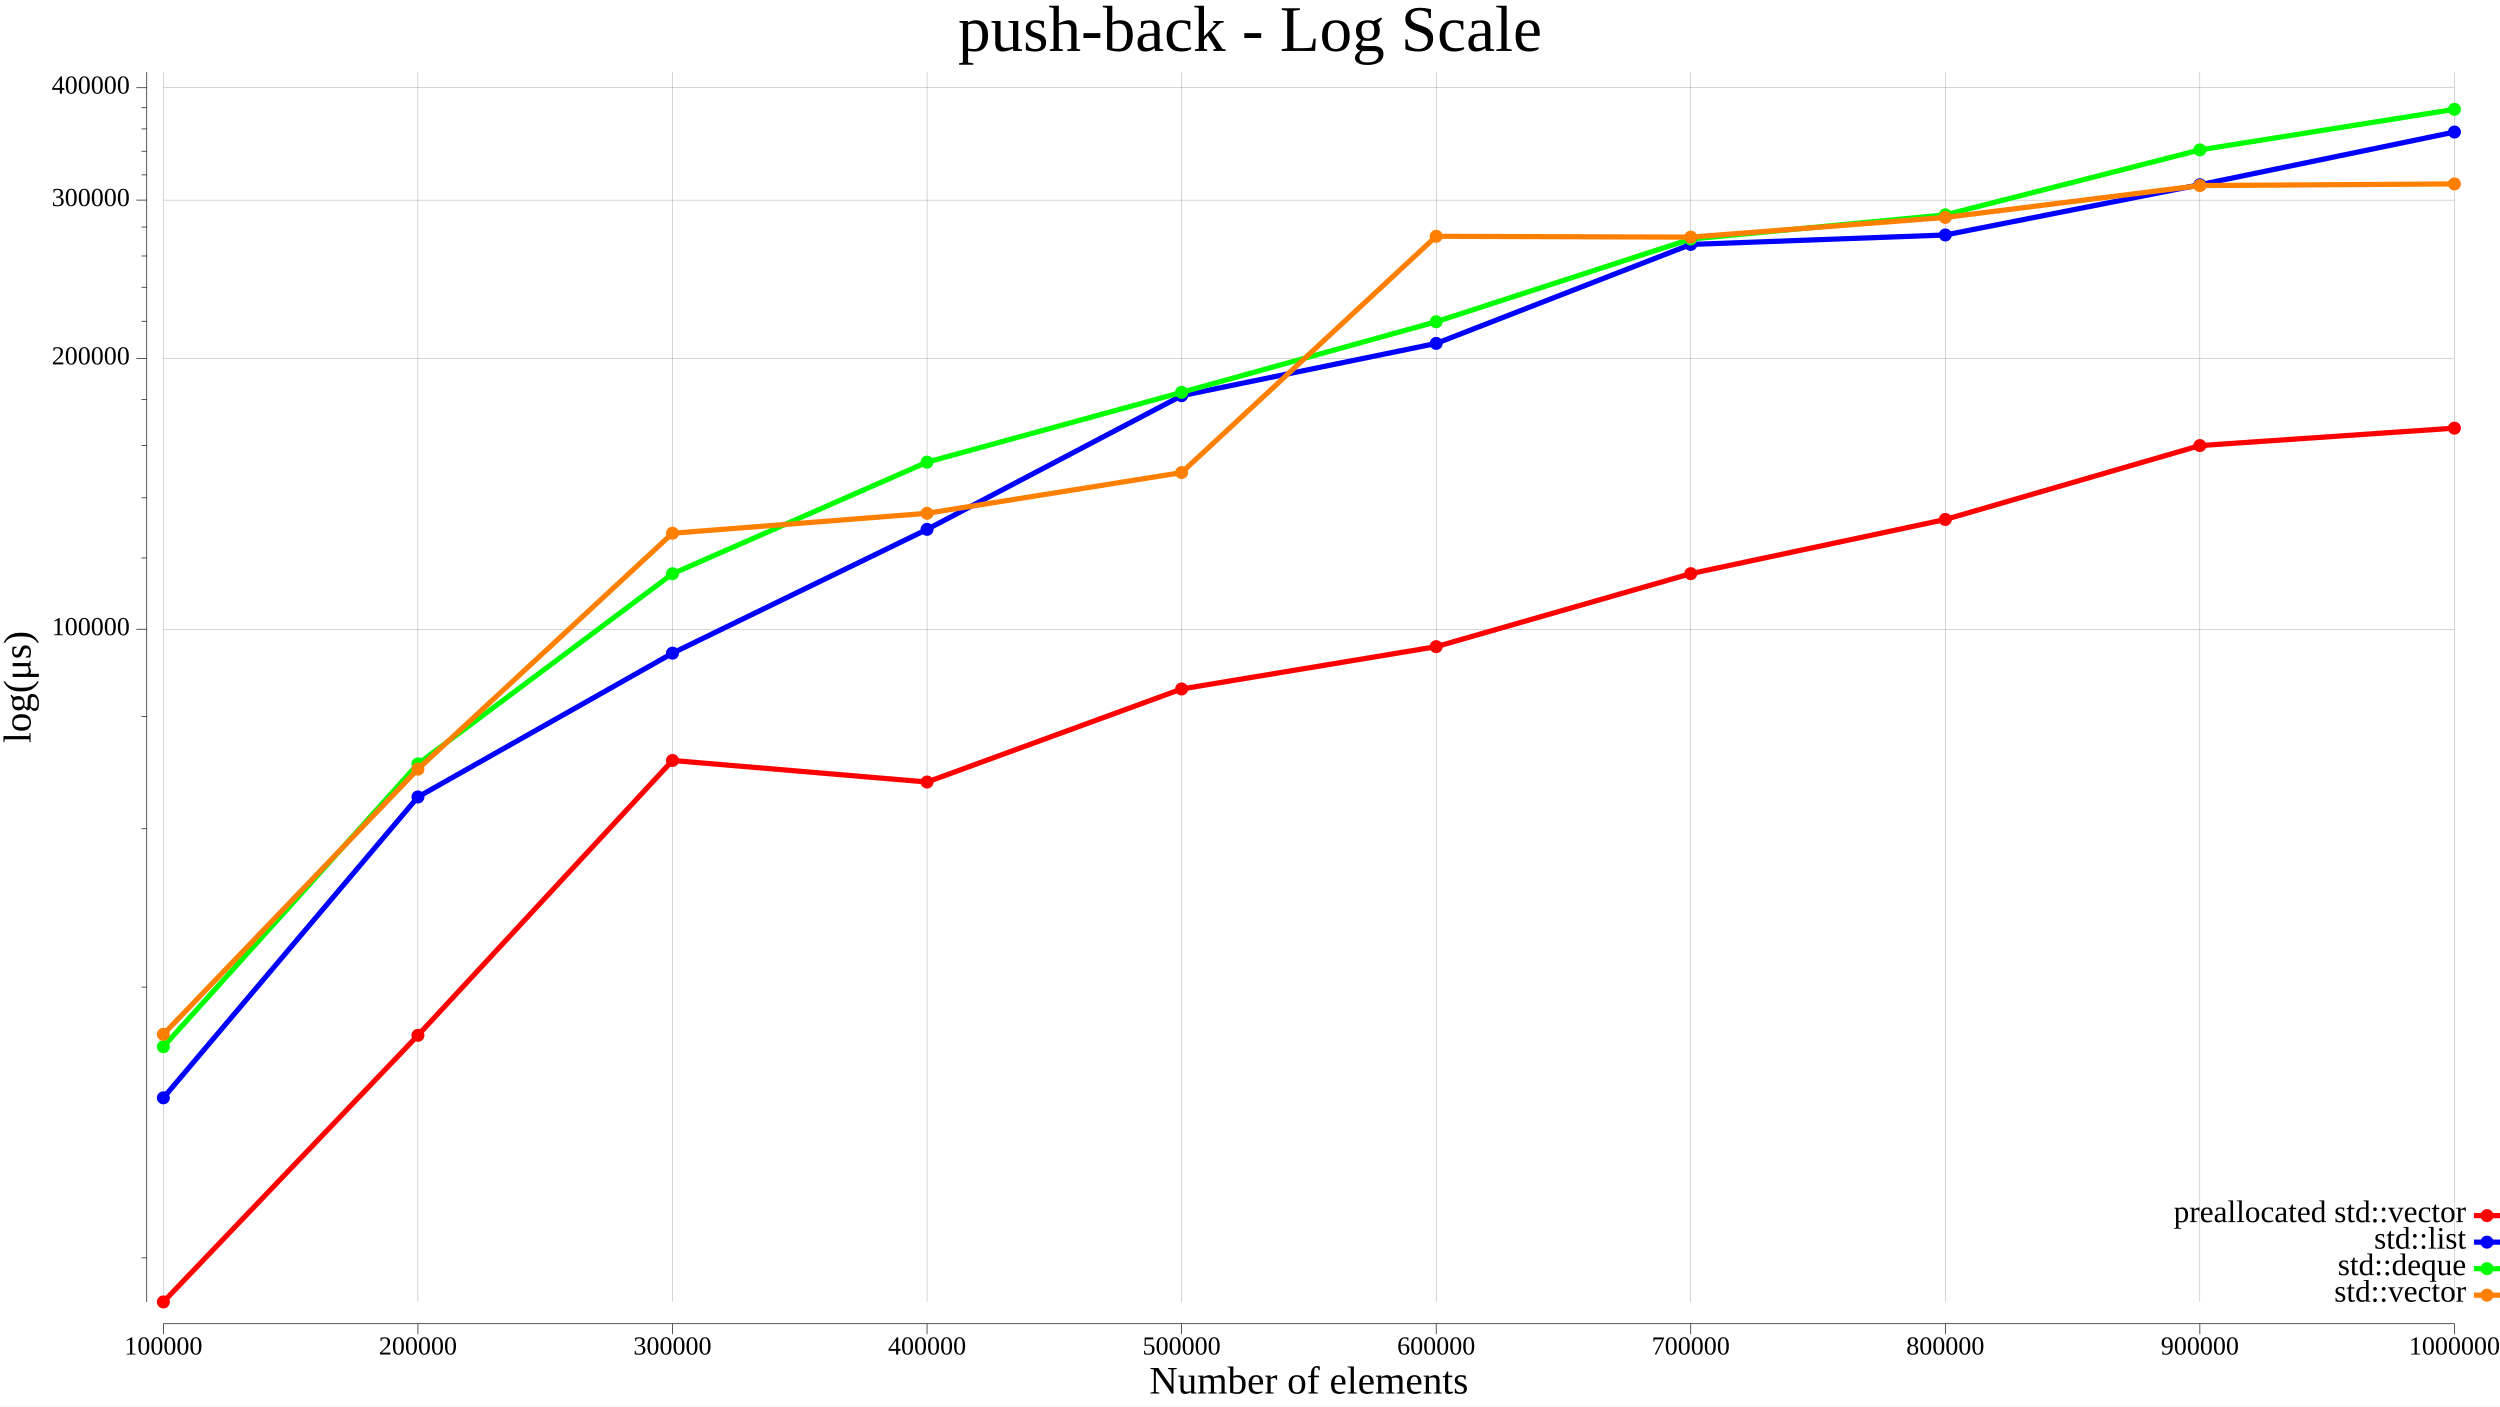
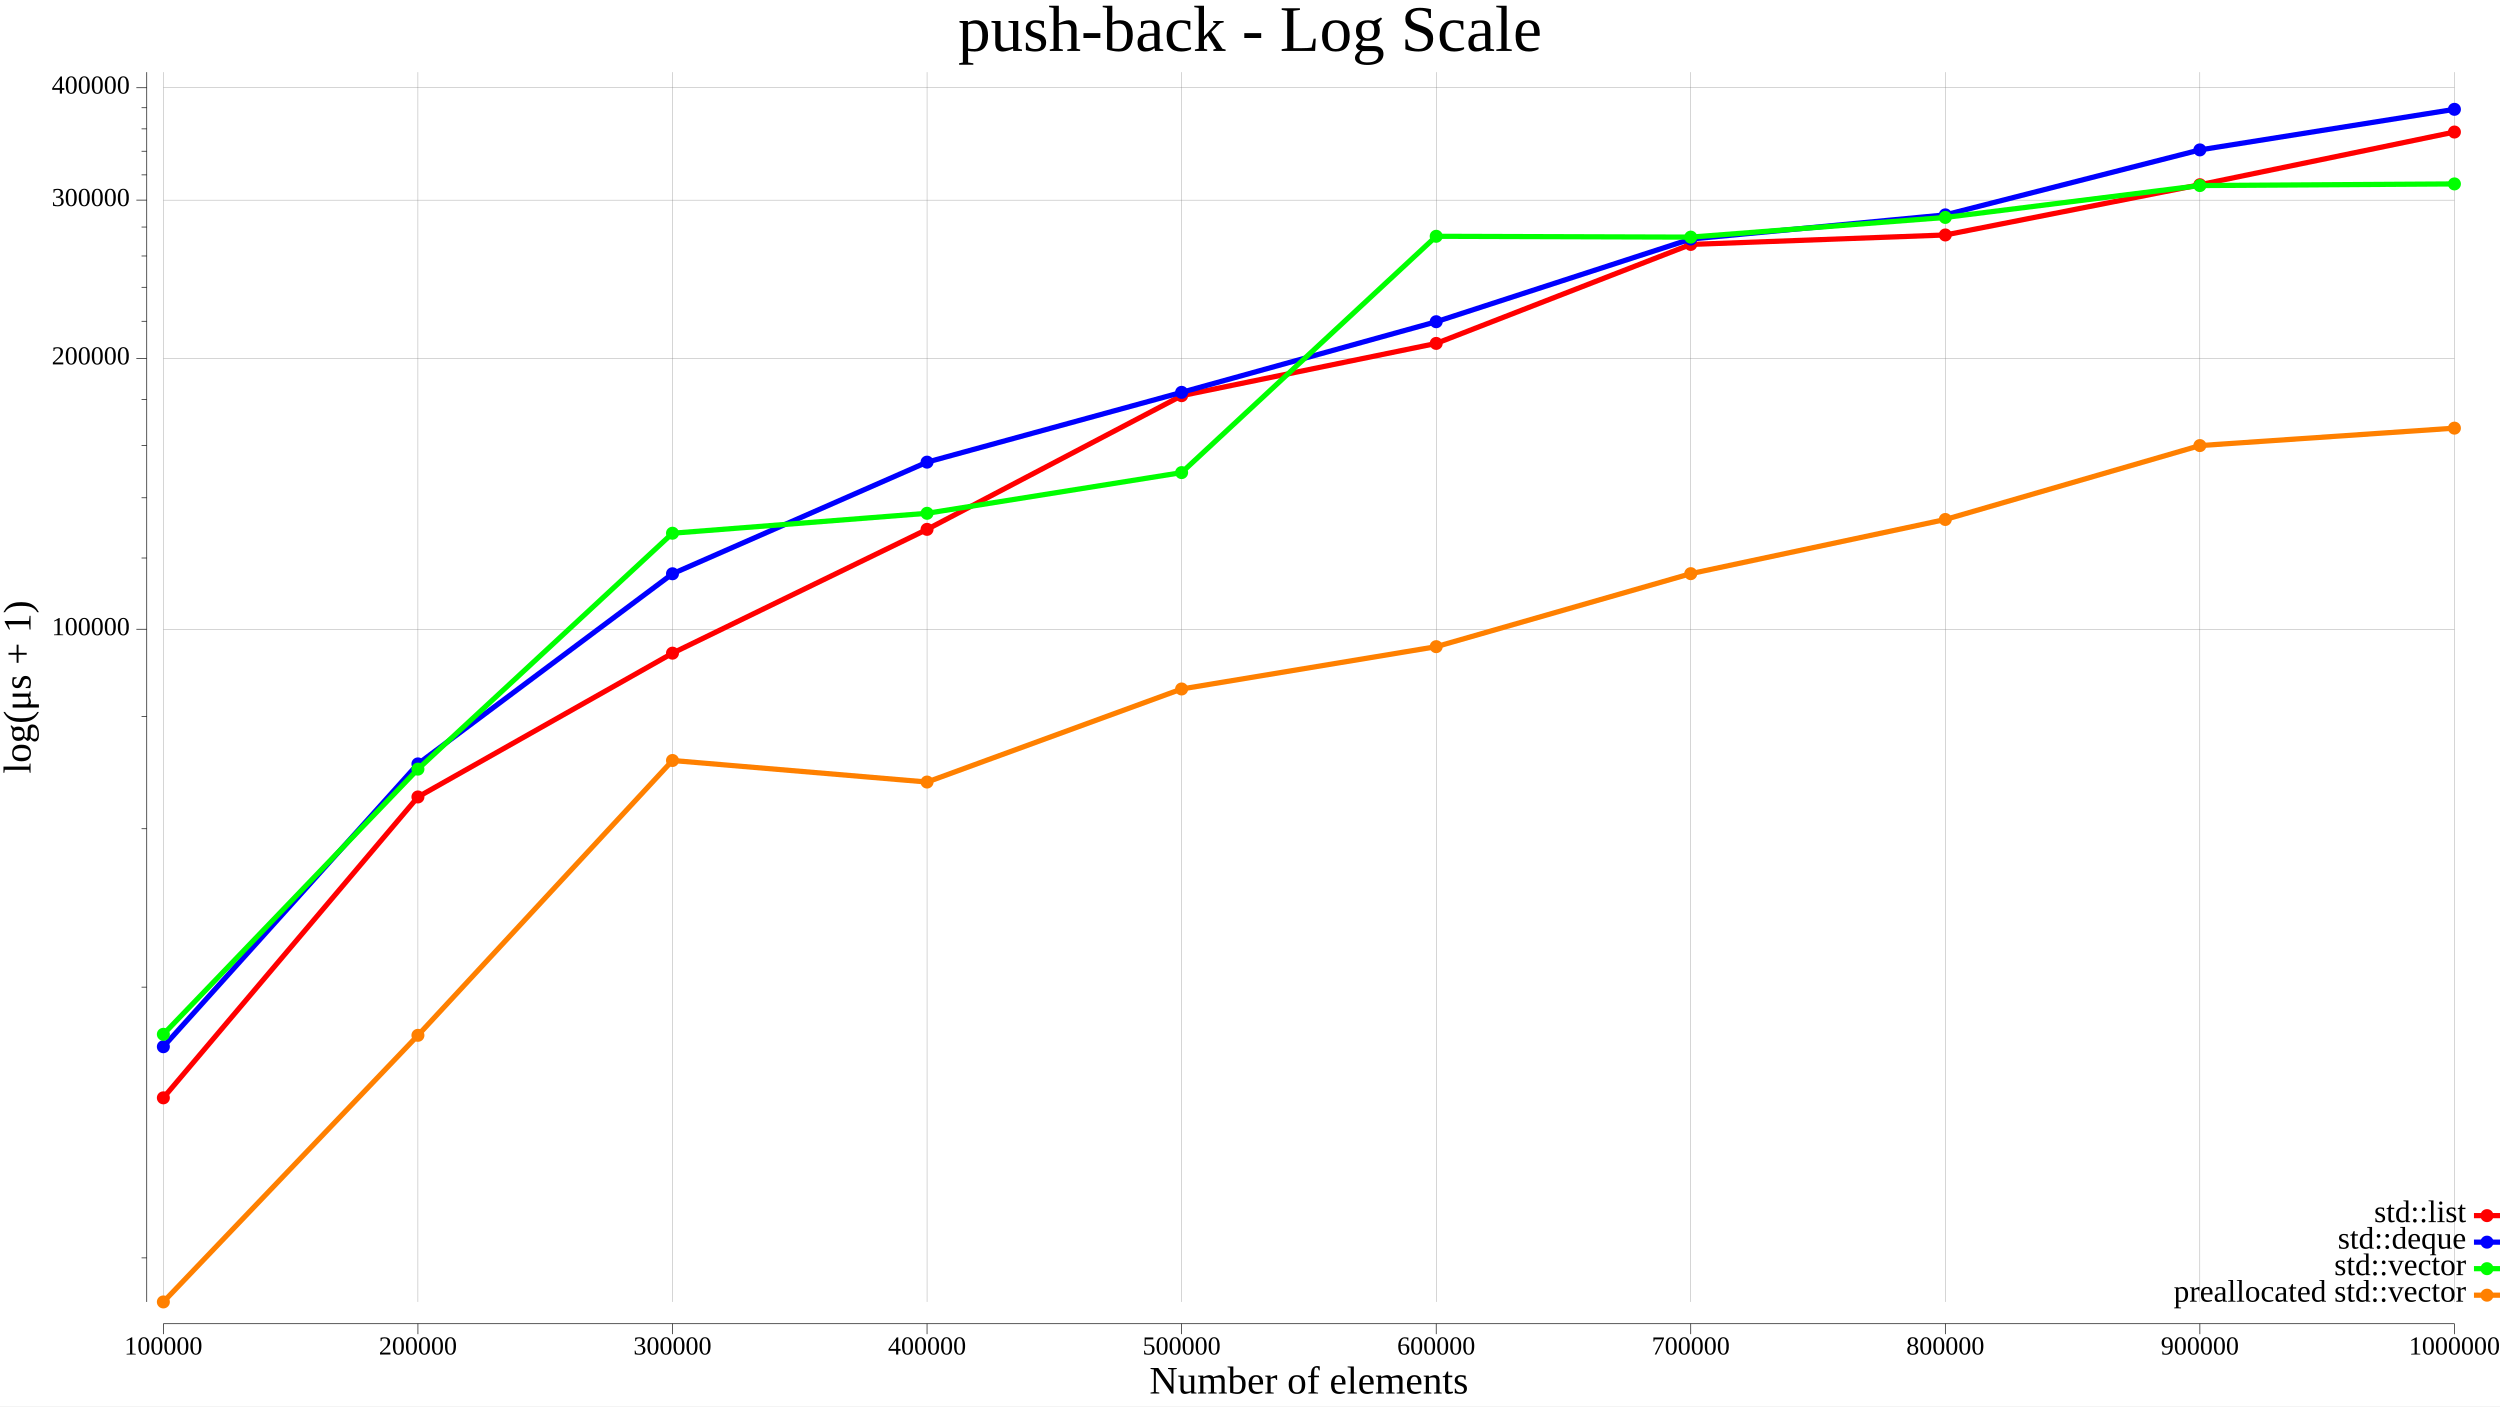
<svg xmlns="http://www.w3.org/2000/svg" width="1920pt" height="1080pt" viewBox="0 0 1920 1080">
  <g transform="scale(1, -1) translate(0, -1080)">
    <path d="M0,0L1920,0L1920,1080L0,1080Z" style="fill:#FFFFFF" />
    <text x="735.77" y="-1040.9" transform="scale(1, -1)" style="font-family:Liberation Serif;font-variant:normal;font-weight:normal;font-style:normal;font-size:50px">push-back - Log Scale</text>
    <text x="882.77" y="-9.756" transform="scale(1, -1)" style="font-family:Liberation Serif;font-variant:normal;font-weight:normal;font-style:normal;font-size:30px">Number of elements</text>
    <text x="95.462" y="-39.727" transform="scale(1, -1)" style="font-family:Liberation Serif;font-variant:normal;font-weight:normal;font-style:normal;font-size:20px">100000</text>
    <text x="290.97" y="-39.727" transform="scale(1, -1)" style="font-family:Liberation Serif;font-variant:normal;font-weight:normal;font-style:normal;font-size:20px">200000</text>
    <text x="486.47" y="-39.727" transform="scale(1, -1)" style="font-family:Liberation Serif;font-variant:normal;font-weight:normal;font-style:normal;font-size:20px">300000</text>
    <text x="681.97" y="-39.727" transform="scale(1, -1)" style="font-family:Liberation Serif;font-variant:normal;font-weight:normal;font-style:normal;font-size:20px">400000</text>
    <text x="877.48" y="-39.727" transform="scale(1, -1)" style="font-family:Liberation Serif;font-variant:normal;font-weight:normal;font-style:normal;font-size:20px">500000</text>
    <text x="1073" y="-39.727" transform="scale(1, -1)" style="font-family:Liberation Serif;font-variant:normal;font-weight:normal;font-style:normal;font-size:20px">600000</text>
    <text x="1268.5" y="-39.727" transform="scale(1, -1)" style="font-family:Liberation Serif;font-variant:normal;font-weight:normal;font-style:normal;font-size:20px">700000</text>
    <text x="1464" y="-39.727" transform="scale(1, -1)" style="font-family:Liberation Serif;font-variant:normal;font-weight:normal;font-style:normal;font-size:20px">800000</text>
    <text x="1659.5" y="-39.727" transform="scale(1, -1)" style="font-family:Liberation Serif;font-variant:normal;font-weight:normal;font-style:normal;font-size:20px">900000</text>
    <text x="1850" y="-39.727" transform="scale(1, -1)" style="font-family:Liberation Serif;font-variant:normal;font-weight:normal;font-style:normal;font-size:20px">1000000</text>
    <path d="M125.46,55.371L125.46,63.371" style="fill:none;stroke:#000000;stroke-width:0.5" />
    <path d="M320.97,55.371L320.97,63.371" style="fill:none;stroke:#000000;stroke-width:0.5" />
    <path d="M516.47,55.371L516.47,63.371" style="fill:none;stroke:#000000;stroke-width:0.5" />
    <path d="M711.97,55.371L711.97,63.371" style="fill:none;stroke:#000000;stroke-width:0.5" />
    <path d="M907.48,55.371L907.48,63.371" style="fill:none;stroke:#000000;stroke-width:0.5" />
    <path d="M1103,55.371L1103,63.371" style="fill:none;stroke:#000000;stroke-width:0.5" />
    <path d="M1298.5,55.371L1298.5,63.371" style="fill:none;stroke:#000000;stroke-width:0.5" />
    <path d="M1494,55.371L1494,63.371" style="fill:none;stroke:#000000;stroke-width:0.5" />
    <path d="M1689.5,55.371L1689.5,63.371" style="fill:none;stroke:#000000;stroke-width:0.5" />
    <path d="M1885,55.371L1885,63.371" style="fill:none;stroke:#000000;stroke-width:0.5" />
    <path d="M125.46,63.371L1885,63.371" style="fill:none;stroke:#000000;stroke-width:0.5" />
    <g transform="rotate(90)">
-       <text x="509.33" y="23.467" transform="scale(1, -1)" style="font-family:Liberation Serif;font-variant:normal;font-weight:normal;font-style:normal;font-size:30px">log(μs)</text>
+       <text x="485.87" y="23.467" transform="scale(1, -1)" style="font-family:Liberation Serif;font-variant:normal;font-weight:normal;font-style:normal;font-size:30px">log(μs + 1)</text>
    </g>
-     <text x="39.712" y="-592.19" transform="scale(1, -1)" style="font-family:Liberation Serif;font-variant:normal;font-weight:normal;font-style:normal;font-size:20px">100000</text>
+     <text x="39.712" y="-592.18" transform="scale(1, -1)" style="font-family:Liberation Serif;font-variant:normal;font-weight:normal;font-style:normal;font-size:20px">100000</text>
    <text x="39.712" y="-800.12" transform="scale(1, -1)" style="font-family:Liberation Serif;font-variant:normal;font-weight:normal;font-style:normal;font-size:20px">200000</text>
-     <text x="39.712" y="-921.76" transform="scale(1, -1)" style="font-family:Liberation Serif;font-variant:normal;font-weight:normal;font-style:normal;font-size:20px">300000</text>
+     <text x="39.712" y="-921.75" transform="scale(1, -1)" style="font-family:Liberation Serif;font-variant:normal;font-weight:normal;font-style:normal;font-size:20px">300000</text>
    <text x="39.712" y="-1008.1" transform="scale(1, -1)" style="font-family:Liberation Serif;font-variant:normal;font-weight:normal;font-style:normal;font-size:20px">400000</text>
-     <path d="M104.71,596.76L112.71,596.76" style="fill:none;stroke:#000000;stroke-width:0.5" />
+     <path d="M104.71,596.75L112.71,596.75" style="fill:none;stroke:#000000;stroke-width:0.5" />
    <path d="M104.71,804.69L112.71,804.69" style="fill:none;stroke:#000000;stroke-width:0.5" />
-     <path d="M104.71,926.33L112.71,926.33" style="fill:none;stroke:#000000;stroke-width:0.5" />
+     <path d="M104.71,926.32L112.71,926.32" style="fill:none;stroke:#000000;stroke-width:0.5" />
    <path d="M104.71,1012.6L112.71,1012.6" style="fill:none;stroke:#000000;stroke-width:0.5" />
-     <path d="M108.71,113.96L112.71,113.96" style="fill:none;stroke:#000000;stroke-width:0.5" />
-     <path d="M108.71,321.89L112.71,321.89" style="fill:none;stroke:#000000;stroke-width:0.5" />
-     <path d="M108.71,443.52L112.71,443.52" style="fill:none;stroke:#000000;stroke-width:0.5" />
-     <path d="M108.71,529.82L112.71,529.82" style="fill:none;stroke:#000000;stroke-width:0.5" />
-     <path d="M108.71,651.46L112.71,651.46" style="fill:none;stroke:#000000;stroke-width:0.5" />
-     <path d="M108.71,697.7L112.71,697.7" style="fill:none;stroke:#000000;stroke-width:0.5" />
+     <path d="M108.71,113.94L112.71,113.94" style="fill:none;stroke:#000000;stroke-width:0.5" />
+     <path d="M108.71,321.88L112.71,321.88" style="fill:none;stroke:#000000;stroke-width:0.5" />
+     <path d="M108.71,443.51L112.71,443.51" style="fill:none;stroke:#000000;stroke-width:0.5" />
+     <path d="M108.71,529.81L112.71,529.81" style="fill:none;stroke:#000000;stroke-width:0.5" />
+     <path d="M108.71,651.45L112.71,651.45" style="fill:none;stroke:#000000;stroke-width:0.5" />
+     <path d="M108.71,697.69L112.71,697.69" style="fill:none;stroke:#000000;stroke-width:0.5" />
    <path d="M108.71,737.75L112.71,737.75" style="fill:none;stroke:#000000;stroke-width:0.5" />
-     <path d="M108.71,773.09L112.71,773.09" style="fill:none;stroke:#000000;stroke-width:0.5" />
-     <path d="M108.71,833.29L112.71,833.29" style="fill:none;stroke:#000000;stroke-width:0.5" />
-     <path d="M108.71,859.39L112.71,859.39" style="fill:none;stroke:#000000;stroke-width:0.5" />
+     <path d="M108.71,773.08L112.71,773.08" style="fill:none;stroke:#000000;stroke-width:0.5" />
+     <path d="M108.71,833.28L112.71,833.28" style="fill:none;stroke:#000000;stroke-width:0.5" />
+     <path d="M108.71,859.38L112.71,859.38" style="fill:none;stroke:#000000;stroke-width:0.5" />
    <path d="M108.71,883.4L112.71,883.4" style="fill:none;stroke:#000000;stroke-width:0.5" />
    <path d="M108.71,905.63L112.71,905.63" style="fill:none;stroke:#000000;stroke-width:0.5" />
    <path d="M108.71,945.69L112.71,945.69" style="fill:none;stroke:#000000;stroke-width:0.5" />
    <path d="M108.71,963.87L112.71,963.87" style="fill:none;stroke:#000000;stroke-width:0.5" />
    <path d="M108.71,981.02L112.71,981.02" style="fill:none;stroke:#000000;stroke-width:0.5" />
    <path d="M108.71,997.24L112.71,997.24" style="fill:none;stroke:#000000;stroke-width:0.5" />
    <path d="M112.71,80.11L112.71,1024.6" style="fill:none;stroke:#000000;stroke-width:0.5" />
    <path d="M125.46,80.11L125.46,1024.6" style="fill:none;stroke:#808080;stroke-width:0.25" />
    <path d="M320.97,80.11L320.97,1024.6" style="fill:none;stroke:#808080;stroke-width:0.25" />
    <path d="M516.47,80.11L516.47,1024.6" style="fill:none;stroke:#808080;stroke-width:0.25" />
    <path d="M711.97,80.11L711.97,1024.6" style="fill:none;stroke:#808080;stroke-width:0.25" />
    <path d="M907.48,80.11L907.48,1024.6" style="fill:none;stroke:#808080;stroke-width:0.25" />
    <path d="M1103,80.11L1103,1024.6" style="fill:none;stroke:#808080;stroke-width:0.25" />
    <path d="M1298.5,80.11L1298.5,1024.6" style="fill:none;stroke:#808080;stroke-width:0.25" />
    <path d="M1494,80.11L1494,1024.6" style="fill:none;stroke:#808080;stroke-width:0.25" />
    <path d="M1689.5,80.11L1689.5,1024.6" style="fill:none;stroke:#808080;stroke-width:0.25" />
    <path d="M1885,80.11L1885,1024.6" style="fill:none;stroke:#808080;stroke-width:0.25" />
-     <path d="M125.46,596.76L1885,596.76" style="fill:none;stroke:#808080;stroke-width:0.25" />
+     <path d="M125.46,596.75L1885,596.75" style="fill:none;stroke:#808080;stroke-width:0.25" />
    <path d="M125.46,804.69L1885,804.69" style="fill:none;stroke:#808080;stroke-width:0.25" />
-     <path d="M125.46,926.33L1885,926.33" style="fill:none;stroke:#808080;stroke-width:0.25" />
+     <path d="M125.46,926.32L1885,926.32" style="fill:none;stroke:#808080;stroke-width:0.25" />
    <path d="M125.46,1012.6L1885,1012.6" style="fill:none;stroke:#808080;stroke-width:0.25" />
-     <path d="M125.46,80.11L320.97,284.88L516.47,495.95L711.97,479.4L907.48,550.87L1103,583.37L1298.5,639.44L1494,681.04L1689.5,737.8L1885,751.19" style="fill:none;stroke:#FF0000;stroke-width:4" />
-     <path d="M130.46,80.11A5,5 0 1 1 120.46,80.11A5,5 0 1 1 130.46,80.11Z" style="fill:#FF0000" />
-     <path d="M325.97,284.88A5,5 0 1 1 315.97,284.88A5,5 0 1 1 325.97,284.88Z" style="fill:#FF0000" />
-     <path d="M521.47,495.95A5,5 0 1 1 511.47,495.95A5,5 0 1 1 521.47,495.95Z" style="fill:#FF0000" />
-     <path d="M716.97,479.4A5,5 0 1 1 706.97,479.4A5,5 0 1 1 716.97,479.4Z" style="fill:#FF0000" />
-     <path d="M912.48,550.87A5,5 0 1 1 902.48,550.87A5,5 0 1 1 912.48,550.87Z" style="fill:#FF0000" />
-     <path d="M1108,583.37A5,5 0 1 1 1098,583.37A5,5 0 1 1 1108,583.37Z" style="fill:#FF0000" />
-     <path d="M1303.5,639.44A5,5 0 1 1 1293.5,639.44A5,5 0 1 1 1303.5,639.44Z" style="fill:#FF0000" />
-     <path d="M1499,681.04A5,5 0 1 1 1489,681.04A5,5 0 1 1 1499,681.04Z" style="fill:#FF0000" />
-     <path d="M1694.5,737.8A5,5 0 1 1 1684.5,737.8A5,5 0 1 1 1694.5,737.8Z" style="fill:#FF0000" />
-     <path d="M1890,751.19A5,5 0 1 1 1880,751.19A5,5 0 1 1 1890,751.19Z" style="fill:#FF0000" />
-     <path d="M125.46,236.87L320.97,467.93L516.47,578.38L711.97,673.46L907.48,776.12L1103,816.26L1298.5,892.27L1494,899.54L1689.5,938.13L1885,978.6" style="fill:none;stroke:#0000FF;stroke-width:4" />
-     <path d="M130.46,236.87A5,5 0 1 1 120.46,236.87A5,5 0 1 1 130.46,236.87Z" style="fill:#0000FF" />
-     <path d="M325.97,467.93A5,5 0 1 1 315.97,467.93A5,5 0 1 1 325.97,467.93Z" style="fill:#0000FF" />
-     <path d="M521.47,578.38A5,5 0 1 1 511.47,578.38A5,5 0 1 1 521.47,578.38Z" style="fill:#0000FF" />
-     <path d="M716.97,673.46A5,5 0 1 1 706.97,673.46A5,5 0 1 1 716.97,673.46Z" style="fill:#0000FF" />
-     <path d="M912.48,776.12A5,5 0 1 1 902.48,776.12A5,5 0 1 1 912.48,776.12Z" style="fill:#0000FF" />
-     <path d="M1108,816.26A5,5 0 1 1 1098,816.26A5,5 0 1 1 1108,816.26Z" style="fill:#0000FF" />
-     <path d="M1303.5,892.27A5,5 0 1 1 1293.5,892.27A5,5 0 1 1 1303.5,892.27Z" style="fill:#0000FF" />
-     <path d="M1499,899.54A5,5 0 1 1 1489,899.54A5,5 0 1 1 1499,899.54Z" style="fill:#0000FF" />
-     <path d="M1694.5,938.13A5,5 0 1 1 1684.5,938.13A5,5 0 1 1 1694.5,938.13Z" style="fill:#0000FF" />
-     <path d="M1890,978.6A5,5 0 1 1 1880,978.6A5,5 0 1 1 1890,978.6Z" style="fill:#0000FF" />
-     <path d="M125.46,276.12L320.97,493.32L516.47,639.36L711.97,725.07L907.48,778.69L1103,832.92L1298.5,896.43L1494,914.98L1689.5,964.88L1885,996.04" style="fill:none;stroke:#00FF00;stroke-width:4" />
-     <path d="M130.46,276.12A5,5 0 1 1 120.46,276.12A5,5 0 1 1 130.46,276.12Z" style="fill:#00FF00" />
-     <path d="M325.97,493.32A5,5 0 1 1 315.97,493.32A5,5 0 1 1 325.97,493.32Z" style="fill:#00FF00" />
-     <path d="M521.47,639.36A5,5 0 1 1 511.47,639.36A5,5 0 1 1 521.47,639.36Z" style="fill:#00FF00" />
-     <path d="M716.97,725.07A5,5 0 1 1 706.97,725.07A5,5 0 1 1 716.97,725.07Z" style="fill:#00FF00" />
-     <path d="M912.48,778.69A5,5 0 1 1 902.48,778.69A5,5 0 1 1 912.48,778.69Z" style="fill:#00FF00" />
-     <path d="M1108,832.92A5,5 0 1 1 1098,832.92A5,5 0 1 1 1108,832.92Z" style="fill:#00FF00" />
-     <path d="M1303.5,896.43A5,5 0 1 1 1293.5,896.43A5,5 0 1 1 1303.5,896.43Z" style="fill:#00FF00" />
-     <path d="M1499,914.98A5,5 0 1 1 1489,914.98A5,5 0 1 1 1499,914.98Z" style="fill:#00FF00" />
-     <path d="M1694.5,964.88A5,5 0 1 1 1684.5,964.88A5,5 0 1 1 1694.5,964.88Z" style="fill:#00FF00" />
-     <path d="M1890,996.04A5,5 0 1 1 1880,996.04A5,5 0 1 1 1890,996.04Z" style="fill:#00FF00" />
-     <path d="M125.46,285.66L320.97,489.31L516.47,670.48L711.97,685.79L907.48,717.06L1103,898.53L1298.5,897.89L1494,913.01L1689.5,937.49L1885,938.75" style="fill:none;stroke:#FF8000;stroke-width:4" />
-     <path d="M130.46,285.66A5,5 0 1 1 120.46,285.66A5,5 0 1 1 130.46,285.66Z" style="fill:#FF8000" />
-     <path d="M325.97,489.31A5,5 0 1 1 315.97,489.31A5,5 0 1 1 325.97,489.31Z" style="fill:#FF8000" />
-     <path d="M521.47,670.48A5,5 0 1 1 511.47,670.48A5,5 0 1 1 521.47,670.48Z" style="fill:#FF8000" />
-     <path d="M716.97,685.79A5,5 0 1 1 706.97,685.79A5,5 0 1 1 716.97,685.79Z" style="fill:#FF8000" />
-     <path d="M912.48,717.06A5,5 0 1 1 902.48,717.06A5,5 0 1 1 912.48,717.06Z" style="fill:#FF8000" />
-     <path d="M1108,898.53A5,5 0 1 1 1098,898.53A5,5 0 1 1 1108,898.53Z" style="fill:#FF8000" />
-     <path d="M1303.5,897.89A5,5 0 1 1 1293.5,897.89A5,5 0 1 1 1303.5,897.89Z" style="fill:#FF8000" />
-     <path d="M1499,913.01A5,5 0 1 1 1489,913.01A5,5 0 1 1 1499,913.01Z" style="fill:#FF8000" />
-     <path d="M1694.5,937.49A5,5 0 1 1 1684.5,937.49A5,5 0 1 1 1694.5,937.49Z" style="fill:#FF8000" />
-     <path d="M1890,938.75A5,5 0 1 1 1880,938.75A5,5 0 1 1 1890,938.75Z" style="fill:#FF8000" />
+     <path d="M125.46,236.86L320.97,467.93L516.47,578.37L711.97,673.45L907.48,776.11L1103,816.26L1298.5,892.27L1494,899.54L1689.5,938.13L1885,978.6" style="fill:none;stroke:#FF0000;stroke-width:4" />
+     <path d="M130.46,236.86A5,5 0 1 1 120.46,236.86A5,5 0 1 1 130.46,236.86Z" style="fill:#FF0000" />
+     <path d="M325.97,467.93A5,5 0 1 1 315.97,467.93A5,5 0 1 1 325.97,467.93Z" style="fill:#FF0000" />
+     <path d="M521.47,578.37A5,5 0 1 1 511.47,578.37A5,5 0 1 1 521.47,578.37Z" style="fill:#FF0000" />
+     <path d="M716.97,673.45A5,5 0 1 1 706.97,673.45A5,5 0 1 1 716.97,673.45Z" style="fill:#FF0000" />
+     <path d="M912.48,776.11A5,5 0 1 1 902.48,776.11A5,5 0 1 1 912.48,776.11Z" style="fill:#FF0000" />
+     <path d="M1108,816.26A5,5 0 1 1 1098,816.26A5,5 0 1 1 1108,816.26Z" style="fill:#FF0000" />
+     <path d="M1303.5,892.27A5,5 0 1 1 1293.5,892.27A5,5 0 1 1 1303.5,892.27Z" style="fill:#FF0000" />
+     <path d="M1499,899.54A5,5 0 1 1 1489,899.54A5,5 0 1 1 1499,899.54Z" style="fill:#FF0000" />
+     <path d="M1694.5,938.13A5,5 0 1 1 1684.5,938.13A5,5 0 1 1 1694.5,938.13Z" style="fill:#FF0000" />
+     <path d="M1890,978.6A5,5 0 1 1 1880,978.6A5,5 0 1 1 1890,978.6Z" style="fill:#FF0000" />
+     <path d="M125.46,276.12L320.97,493.32L516.47,639.35L711.97,725.07L907.48,778.68L1103,832.92L1298.5,896.43L1494,914.98L1689.5,964.88L1885,996.04" style="fill:none;stroke:#0000FF;stroke-width:4" />
+     <path d="M130.46,276.12A5,5 0 1 1 120.46,276.12A5,5 0 1 1 130.46,276.12Z" style="fill:#0000FF" />
+     <path d="M325.97,493.32A5,5 0 1 1 315.97,493.32A5,5 0 1 1 325.97,493.32Z" style="fill:#0000FF" />
+     <path d="M521.47,639.35A5,5 0 1 1 511.47,639.35A5,5 0 1 1 521.47,639.35Z" style="fill:#0000FF" />
+     <path d="M716.97,725.07A5,5 0 1 1 706.97,725.07A5,5 0 1 1 716.97,725.07Z" style="fill:#0000FF" />
+     <path d="M912.48,778.68A5,5 0 1 1 902.48,778.68A5,5 0 1 1 912.48,778.68Z" style="fill:#0000FF" />
+     <path d="M1108,832.92A5,5 0 1 1 1098,832.92A5,5 0 1 1 1108,832.92Z" style="fill:#0000FF" />
+     <path d="M1303.5,896.43A5,5 0 1 1 1293.5,896.43A5,5 0 1 1 1303.5,896.43Z" style="fill:#0000FF" />
+     <path d="M1499,914.98A5,5 0 1 1 1489,914.98A5,5 0 1 1 1499,914.98Z" style="fill:#0000FF" />
+     <path d="M1694.5,964.88A5,5 0 1 1 1684.5,964.88A5,5 0 1 1 1694.5,964.88Z" style="fill:#0000FF" />
+     <path d="M1890,996.04A5,5 0 1 1 1880,996.04A5,5 0 1 1 1890,996.04Z" style="fill:#0000FF" />
+     <path d="M125.46,285.65L320.97,489.31L516.47,670.48L711.97,685.79L907.48,717.05L1103,898.53L1298.5,897.89L1494,913.01L1689.5,937.49L1885,938.75" style="fill:none;stroke:#00FF00;stroke-width:4" />
+     <path d="M130.46,285.65A5,5 0 1 1 120.46,285.65A5,5 0 1 1 130.46,285.65Z" style="fill:#00FF00" />
+     <path d="M325.97,489.31A5,5 0 1 1 315.97,489.31A5,5 0 1 1 325.97,489.31Z" style="fill:#00FF00" />
+     <path d="M521.47,670.48A5,5 0 1 1 511.47,670.48A5,5 0 1 1 521.47,670.48Z" style="fill:#00FF00" />
+     <path d="M716.97,685.79A5,5 0 1 1 706.97,685.79A5,5 0 1 1 716.97,685.79Z" style="fill:#00FF00" />
+     <path d="M912.48,717.05A5,5 0 1 1 902.48,717.05A5,5 0 1 1 912.48,717.05Z" style="fill:#00FF00" />
+     <path d="M1108,898.53A5,5 0 1 1 1098,898.53A5,5 0 1 1 1108,898.53Z" style="fill:#00FF00" />
+     <path d="M1303.5,897.89A5,5 0 1 1 1293.5,897.89A5,5 0 1 1 1303.5,897.89Z" style="fill:#00FF00" />
+     <path d="M1499,913.01A5,5 0 1 1 1489,913.01A5,5 0 1 1 1499,913.01Z" style="fill:#00FF00" />
+     <path d="M1694.5,937.49A5,5 0 1 1 1684.5,937.49A5,5 0 1 1 1694.5,937.49Z" style="fill:#00FF00" />
+     <path d="M1890,938.75A5,5 0 1 1 1880,938.75A5,5 0 1 1 1890,938.75Z" style="fill:#00FF00" />
+     <path d="M125.46,80.11L320.97,284.87L516.47,495.94L711.97,479.39L907.48,550.86L1103,583.36L1298.5,639.43L1494,681.04L1689.5,737.8L1885,751.19" style="fill:none;stroke:#FF8000;stroke-width:4" />
+     <path d="M130.46,80.11A5,5 0 1 1 120.46,80.11A5,5 0 1 1 130.46,80.11Z" style="fill:#FF8000" />
+     <path d="M325.97,284.87A5,5 0 1 1 315.97,284.87A5,5 0 1 1 325.97,284.87Z" style="fill:#FF8000" />
+     <path d="M521.47,495.94A5,5 0 1 1 511.47,495.94A5,5 0 1 1 521.47,495.94Z" style="fill:#FF8000" />
+     <path d="M716.97,479.39A5,5 0 1 1 706.97,479.39A5,5 0 1 1 716.97,479.39Z" style="fill:#FF8000" />
+     <path d="M912.48,550.86A5,5 0 1 1 902.48,550.86A5,5 0 1 1 912.48,550.86Z" style="fill:#FF8000" />
+     <path d="M1108,583.36A5,5 0 1 1 1098,583.36A5,5 0 1 1 1108,583.36Z" style="fill:#FF8000" />
+     <path d="M1303.5,639.43A5,5 0 1 1 1293.5,639.43A5,5 0 1 1 1303.5,639.43Z" style="fill:#FF8000" />
+     <path d="M1499,681.04A5,5 0 1 1 1489,681.04A5,5 0 1 1 1499,681.04Z" style="fill:#FF8000" />
+     <path d="M1694.5,737.8A5,5 0 1 1 1684.5,737.8A5,5 0 1 1 1694.5,737.8Z" style="fill:#FF8000" />
+     <path d="M1890,751.19A5,5 0 1 1 1880,751.19A5,5 0 1 1 1890,751.19Z" style="fill:#FF8000" />
    <path d="M1900,146.4L1920,146.4" style="fill:none;stroke:#FF0000;stroke-width:4" />
    <path d="M1915,146.4A5,5 0 1 1 1905,146.4A5,5 0 1 1 1915,146.4Z" style="fill:#FF0000" />
-     <text x="1669.4" y="-141.42" transform="scale(1, -1)" style="font-family:Liberation Serif;font-variant:normal;font-weight:normal;font-style:normal;font-size:24px">preallocated std::vector</text>
+     <text x="1823.3" y="-141.42" transform="scale(1, -1)" style="font-family:Liberation Serif;font-variant:normal;font-weight:normal;font-style:normal;font-size:24px">std::list</text>
    <path d="M1900,126.03L1920,126.03" style="fill:none;stroke:#0000FF;stroke-width:4" />
    <path d="M1915,126.03A5,5 0 1 1 1905,126.03A5,5 0 1 1 1915,126.03Z" style="fill:#0000FF" />
-     <text x="1823.3" y="-121.05" transform="scale(1, -1)" style="font-family:Liberation Serif;font-variant:normal;font-weight:normal;font-style:normal;font-size:24px">std::list</text>
+     <text x="1795.4" y="-121.05" transform="scale(1, -1)" style="font-family:Liberation Serif;font-variant:normal;font-weight:normal;font-style:normal;font-size:24px">std::deque</text>
    <path d="M1900,105.66L1920,105.66" style="fill:none;stroke:#00FF00;stroke-width:4" />
    <path d="M1915,105.66A5,5 0 1 1 1905,105.66A5,5 0 1 1 1915,105.66Z" style="fill:#00FF00" />
-     <text x="1795.4" y="-100.69" transform="scale(1, -1)" style="font-family:Liberation Serif;font-variant:normal;font-weight:normal;font-style:normal;font-size:24px">std::deque</text>
+     <text x="1792.7" y="-100.69" transform="scale(1, -1)" style="font-family:Liberation Serif;font-variant:normal;font-weight:normal;font-style:normal;font-size:24px">std::vector</text>
    <path d="M1900,85.294L1920,85.294" style="fill:none;stroke:#FF8000;stroke-width:4" />
    <path d="M1915,85.294A5,5 0 1 1 1905,85.294A5,5 0 1 1 1915,85.294Z" style="fill:#FF8000" />
-     <text x="1792.7" y="-80.319" transform="scale(1, -1)" style="font-family:Liberation Serif;font-variant:normal;font-weight:normal;font-style:normal;font-size:24px">std::vector</text>
+     <text x="1669.4" y="-80.319" transform="scale(1, -1)" style="font-family:Liberation Serif;font-variant:normal;font-weight:normal;font-style:normal;font-size:24px">preallocated std::vector</text>
  </g>
</svg>
